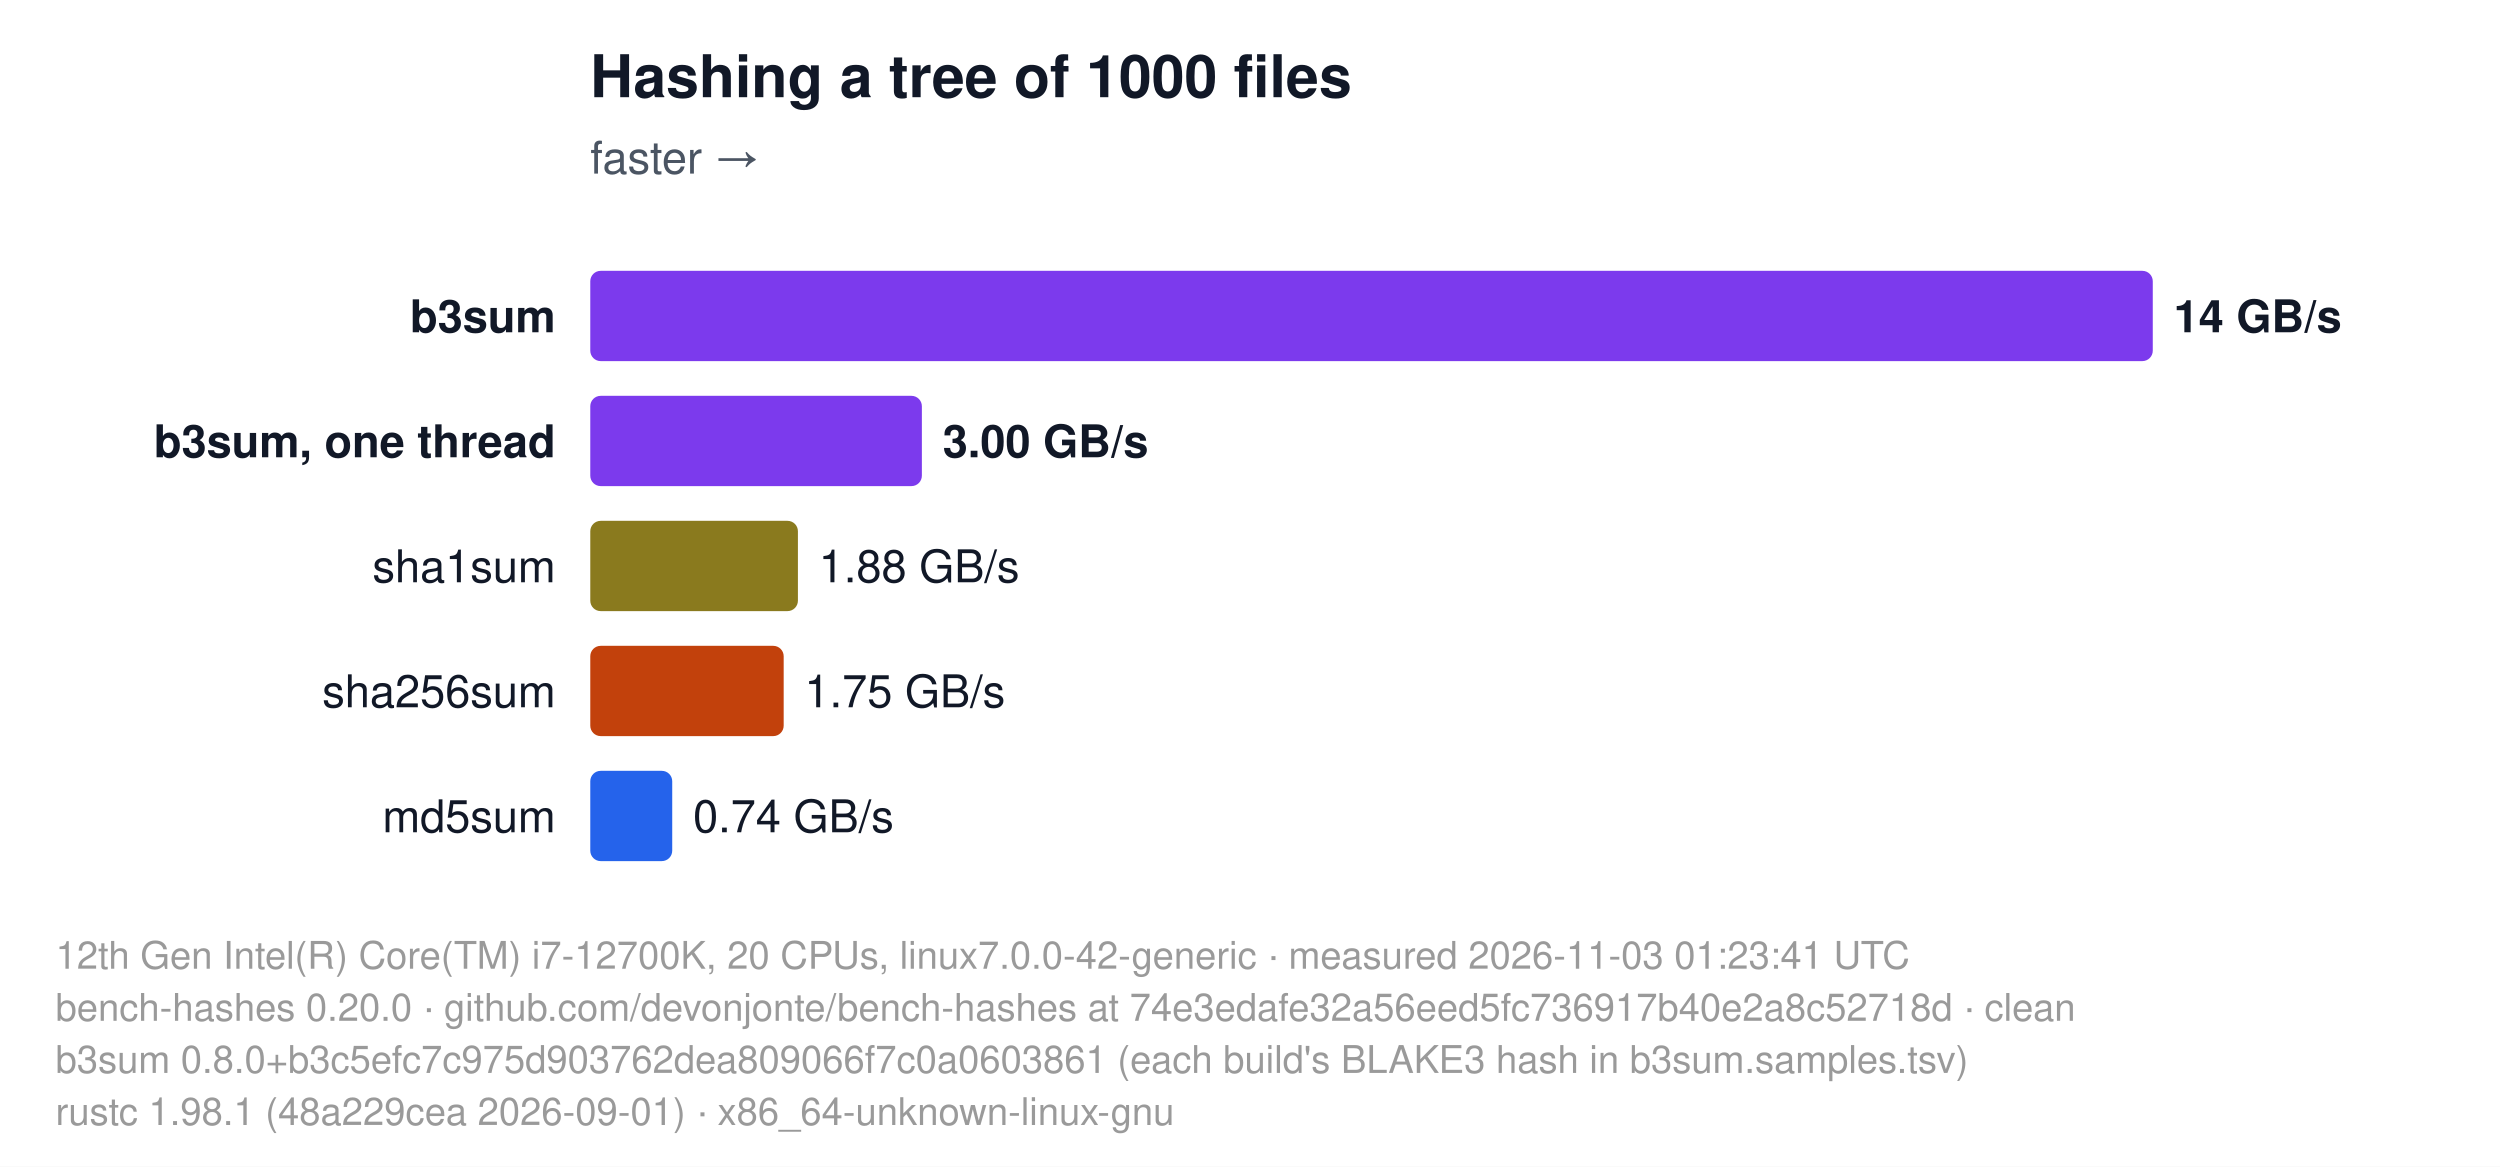
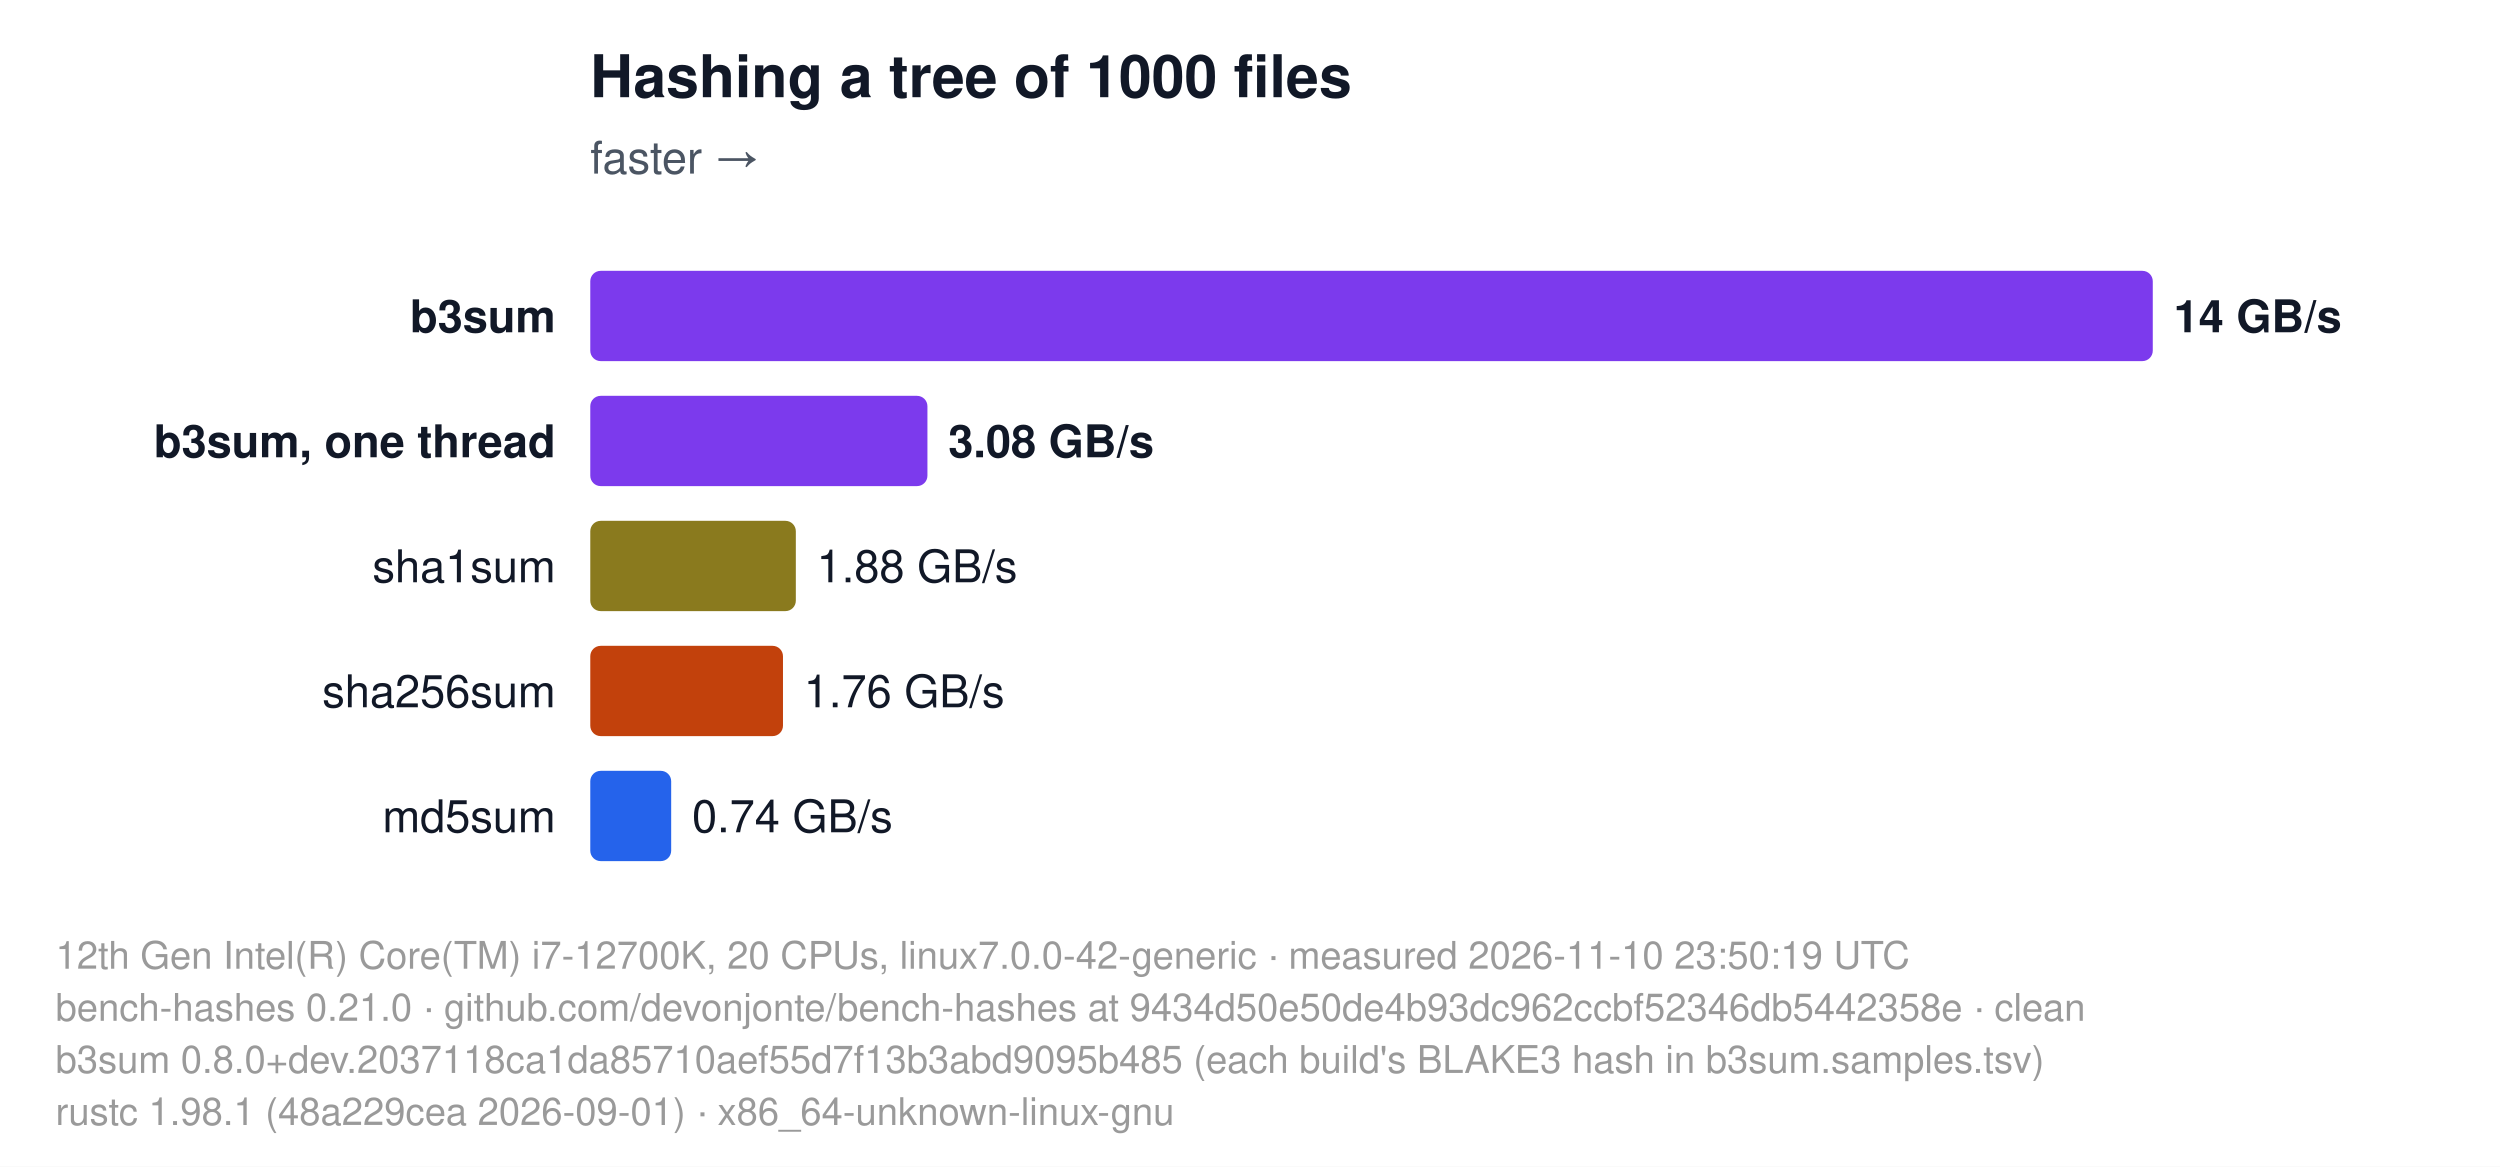
<svg xmlns="http://www.w3.org/2000/svg" width="720" height="336" viewBox="0 0 720 336" font-family="-apple-system, BlinkMacSystemFont, 'Segoe UI', Helvetica, Arial, sans-serif">
  <rect width="720" height="336" fill="#ffffff" />
  <text x="170" y="28" font-size="17" font-weight="600" fill="#111827">Hashing a tree of 1000 files</text>
  <text x="170" y="50" font-size="13" fill="#4b5563">faster →</text>
  <text x="160" y="95.7" font-size="13" fill="#111827" text-anchor="end" font-weight="600">b3sum</text>
  <rect x="170" y="78" width="450.0" height="26" rx="3" fill="#7c3aed" />
  <text x="626.0" y="95.7" font-size="13" fill="#111827" font-weight="600">14 GB/s</text>
  <text x="160" y="131.7" font-size="13" fill="#111827" text-anchor="end" font-weight="600">b3sum, one thread</text>
-   <rect x="170" y="114" width="95.5" height="26" rx="3" fill="#7c3aed" />
-   <text x="271.5" y="131.7" font-size="13" fill="#111827" font-weight="600">3.00 GB/s</text>
+   <rect x="170" y="114" width="97.1" height="26" rx="3" fill="#7c3aed" />
+   <text x="273.1" y="131.7" font-size="13" fill="#111827" font-weight="600">3.08 GB/s</text>
  <text x="160" y="167.7" font-size="13" fill="#111827" text-anchor="end">sha1sum</text>
-   <rect x="170" y="150" width="59.8" height="26" rx="3" fill="#8a7a1e" />
-   <text x="235.8" y="167.7" font-size="13" fill="#111827">1.88 GB/s</text>
+   <rect x="170" y="150" width="59.2" height="26" rx="3" fill="#8a7a1e" />
+   <text x="235.2" y="167.7" font-size="13" fill="#111827">1.88 GB/s</text>
  <text x="160" y="203.7" font-size="13" fill="#111827" text-anchor="end">sha256sum</text>
-   <rect x="170" y="186" width="55.7" height="26" rx="3" fill="#c2410c" />
-   <text x="231.7" y="203.7" font-size="13" fill="#111827">1.75 GB/s</text>
+   <rect x="170" y="186" width="55.5" height="26" rx="3" fill="#c2410c" />
+   <text x="231.5" y="203.7" font-size="13" fill="#111827">1.76 GB/s</text>
  <text x="160" y="239.7" font-size="13" fill="#111827" text-anchor="end">md5sum</text>
-   <rect x="170" y="222" width="23.6" height="26" rx="3" fill="#2563eb" />
-   <text x="199.6" y="239.7" font-size="13" fill="#111827">0.74 GB/s</text>
-   <text x="16" y="279.0" font-size="11" fill="#9a9a9a">12th Gen Intel(R) Core(TM) i7-12700K, 20 CPUs, linux7.0.0-42-generic · measured 2026-11-03 01:23:41 UTC</text>
-   <text x="16" y="294.0" font-size="11" fill="#9a9a9a">bench-hashes 0.20.0 · github.com/devonjonte/bench-hashes at 74e3edafe32a56eed5fc736917b40e2a8c52718d · clean</text>
-   <text x="16" y="309.0" font-size="11" fill="#9a9a9a">b3sum 0.8.0+b3c5efc7c975d903762dea809066f7c0a0603861 (each build's BLAKE3 hash in b3sum.samples.tsv)</text>
+   <rect x="170" y="222" width="23.3" height="26" rx="3" fill="#2563eb" />
+   <text x="199.3" y="239.7" font-size="13" fill="#111827">0.74 GB/s</text>
+   <text x="16" y="279.0" font-size="11" fill="#9a9a9a">12th Gen Intel(R) Core(TM) i7-12700K, 20 CPUs, linux7.0.0-42-generic · measured 2026-11-10 23:50:19 UTC</text>
+   <text x="16" y="294.0" font-size="11" fill="#9a9a9a">bench-hashes 0.21.0 · github.com/devonjonte/bench-hashes at 9434d50e50de4b93dc962ccbf52346db5442358e · clean</text>
+   <text x="16" y="309.0" font-size="11" fill="#9a9a9a">b3sum 0.8.0+dev.2037118ca1da85710aef55d7f13b3abd9095b485 (each build's BLAKE3 hash in b3sum.samples.tsv)</text>
  <text x="16" y="324.0" font-size="11" fill="#9a9a9a">rustc 1.98.1 (48a229cea 2026-09-01) · x86_64-unknown-linux-gnu</text>
</svg>
